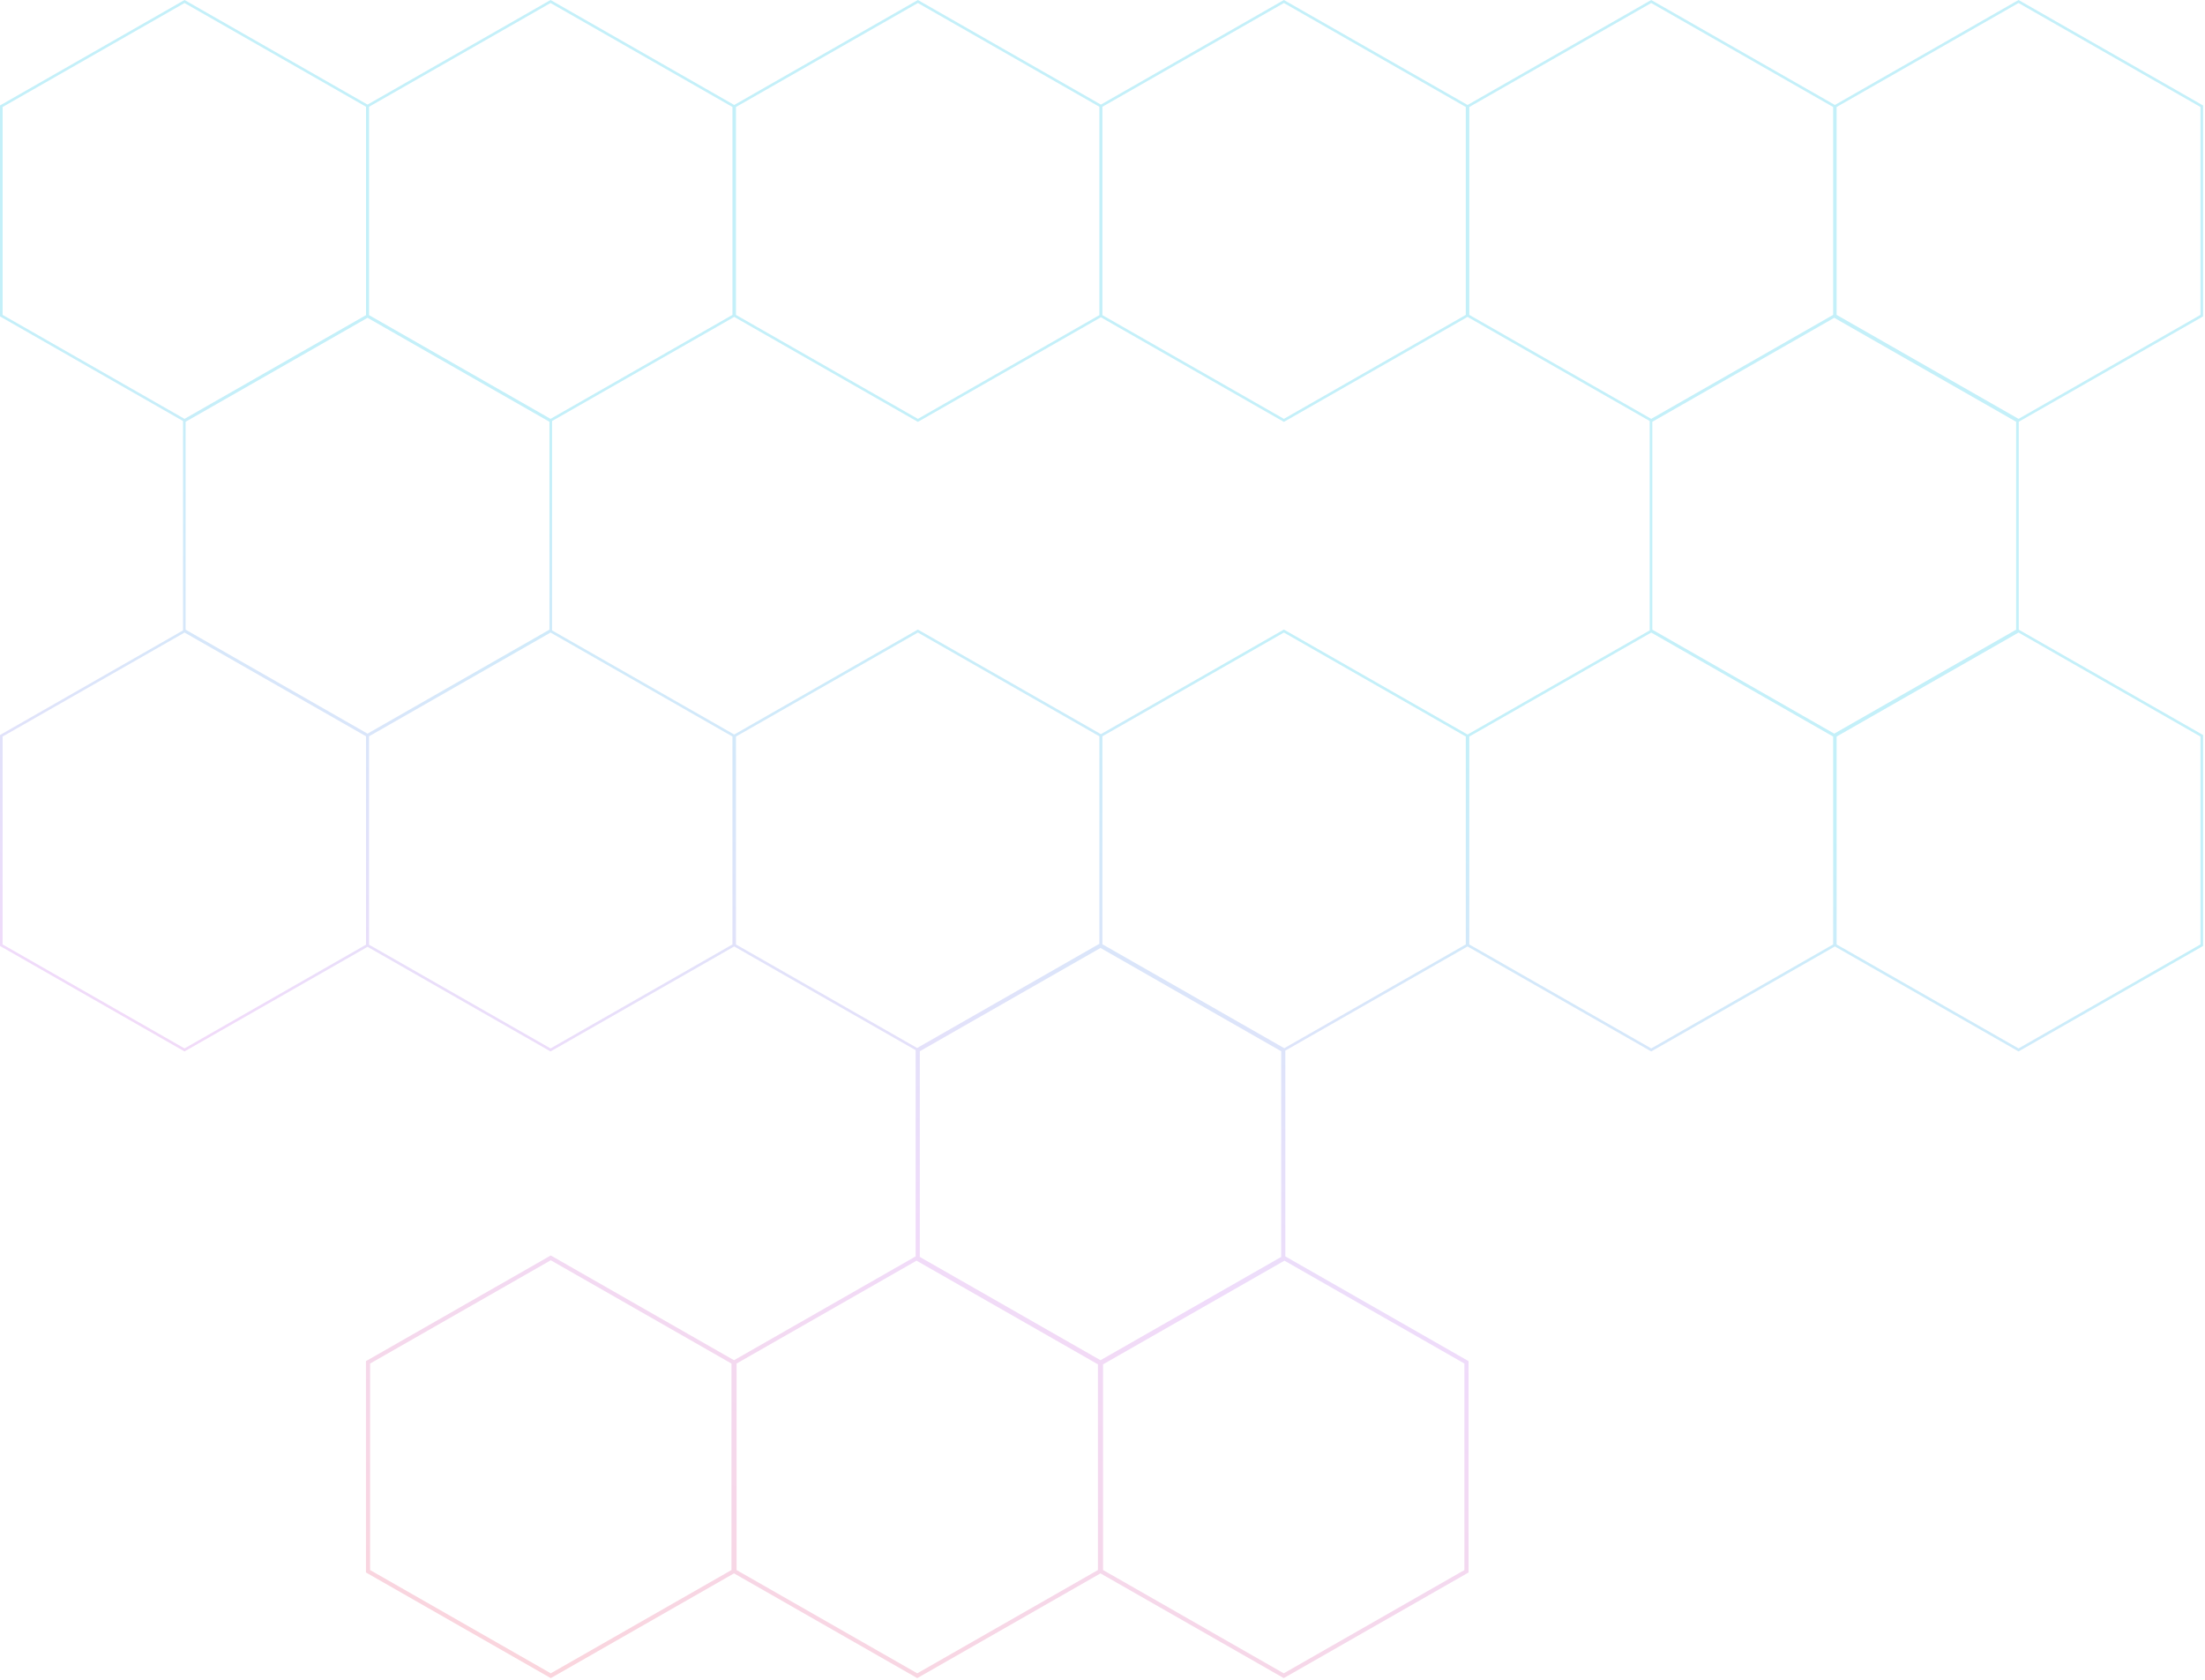
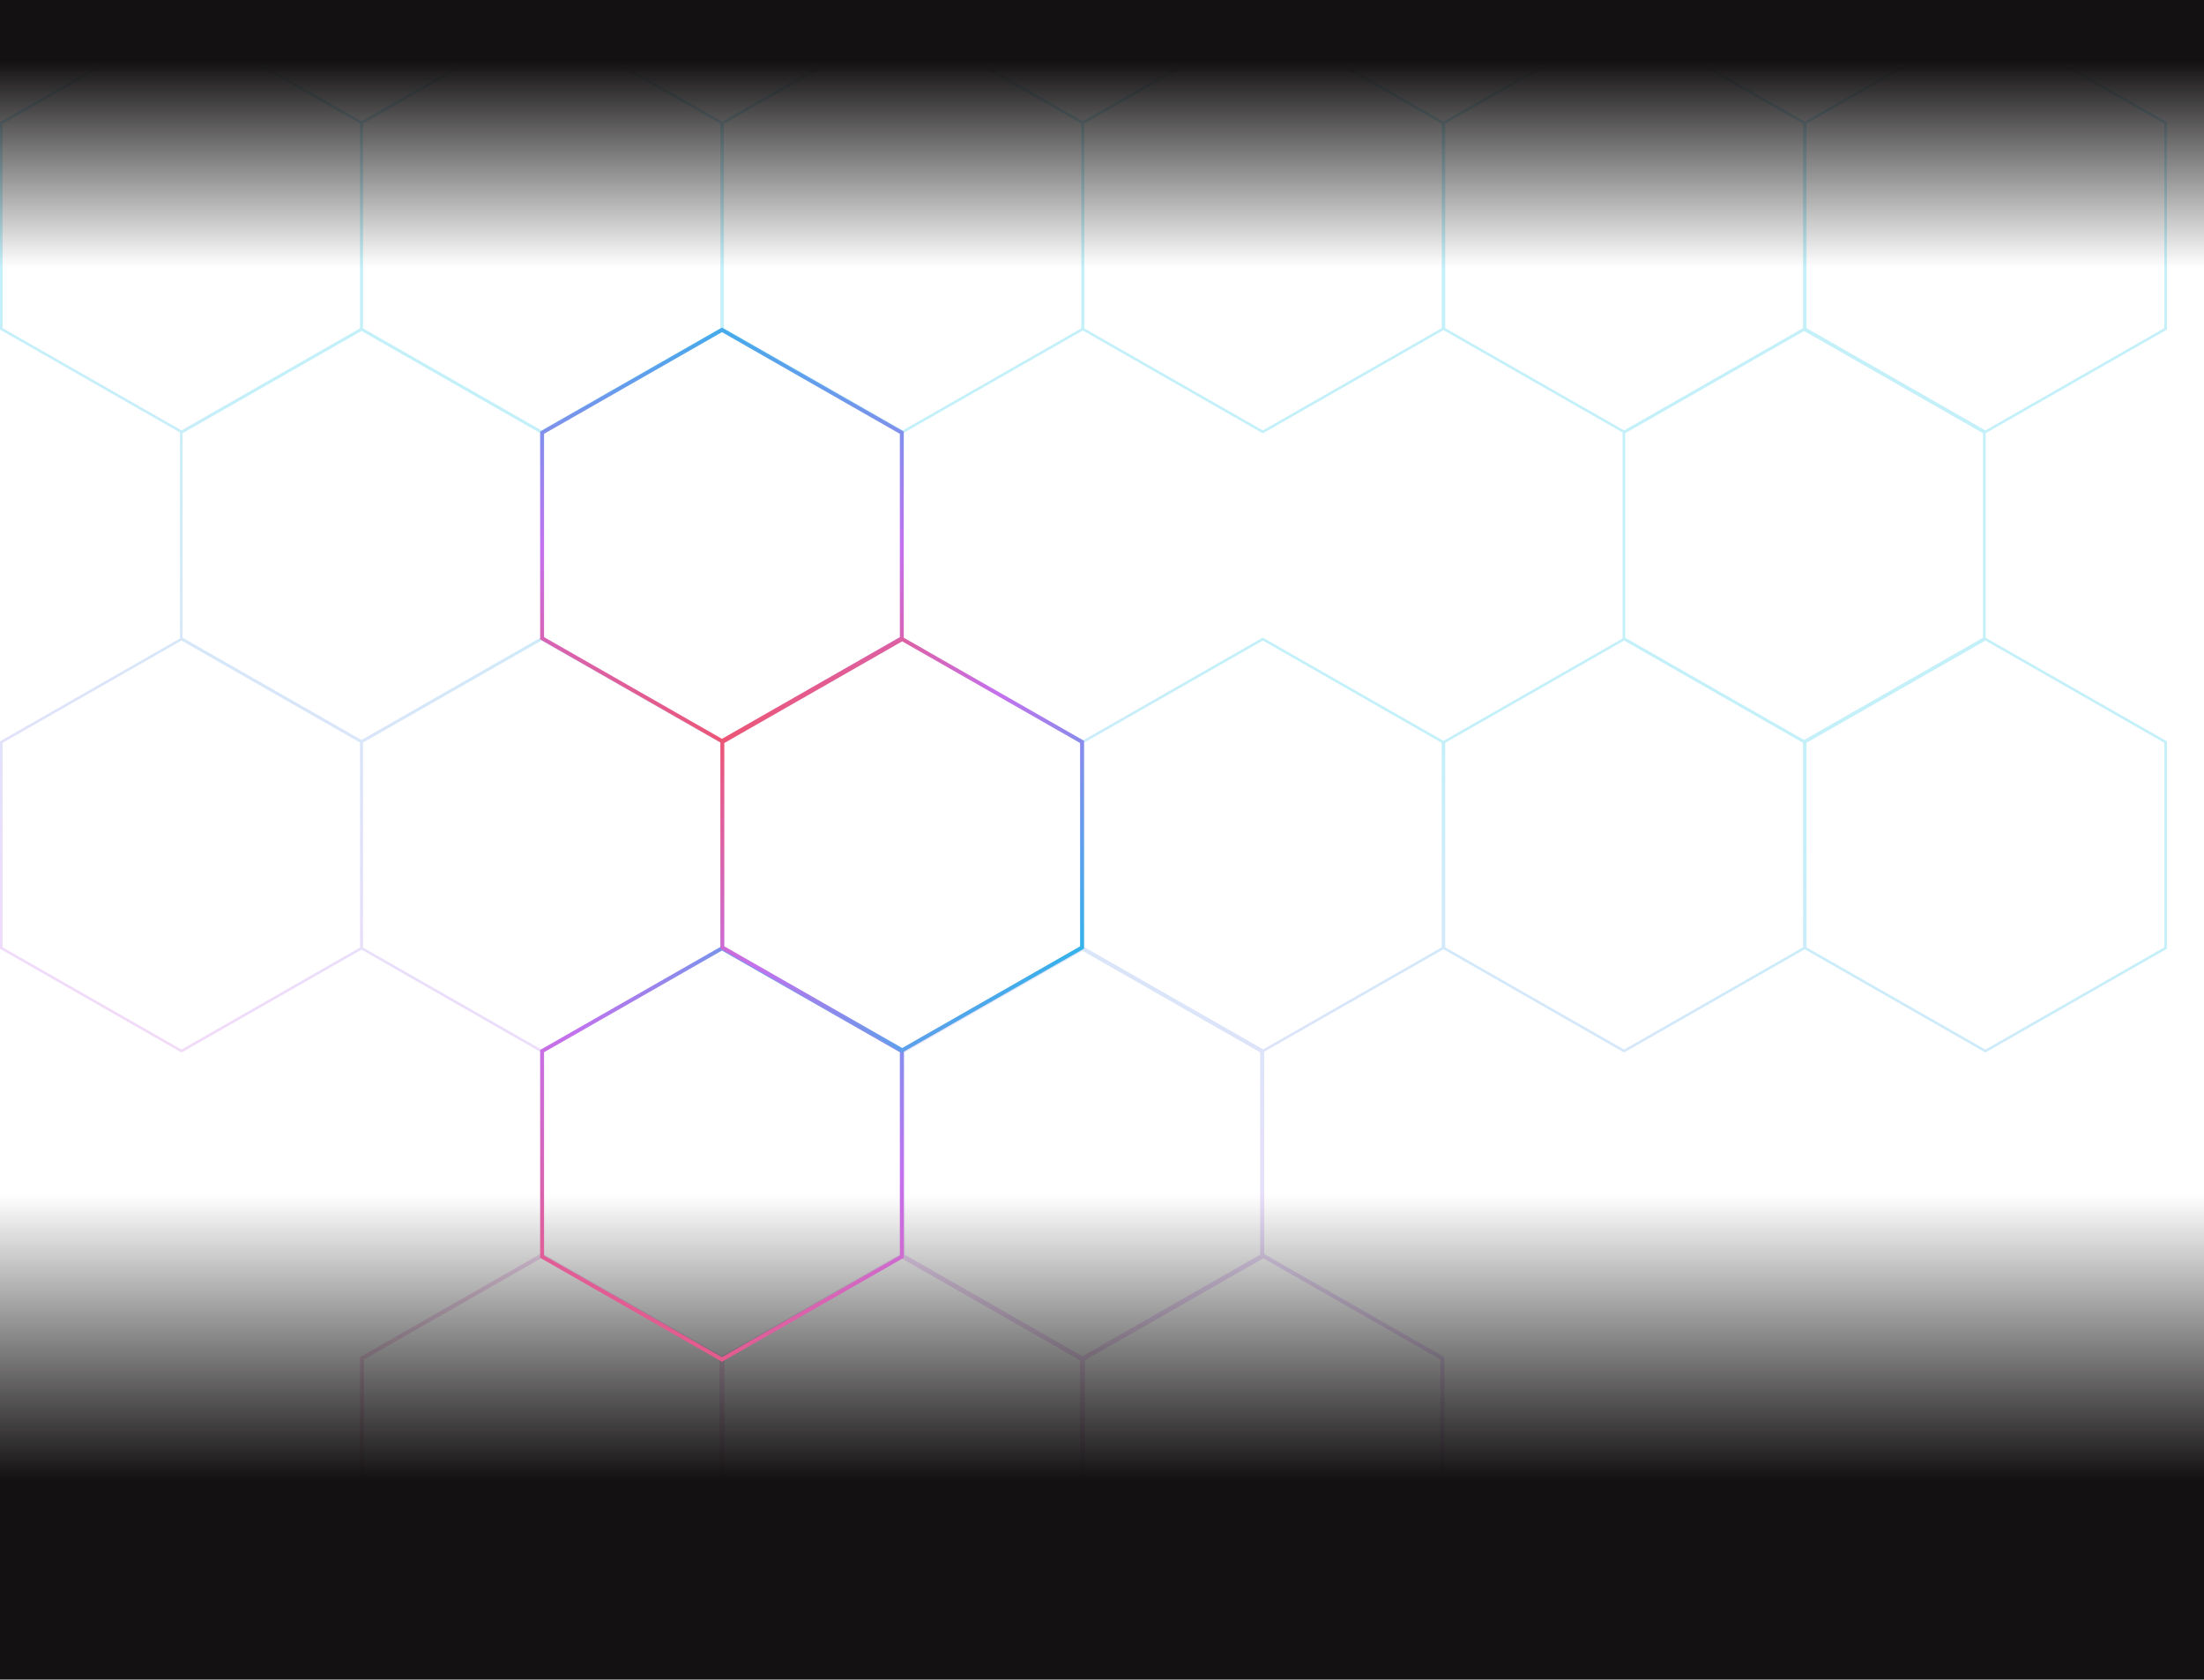
- <svg xmlns="http://www.w3.org/2000/svg" width="1109" height="845" viewBox="0 0 1109 845" fill="none">
-   <path opacity="0.25" fill-rule="evenodd" clip-rule="evenodd" d="M554.451 53.693L645.731 1.514L737.225 53.815V158.395L645.731 210.696L554.451 158.517V53.693ZM553.687 52.616L645.731 0L738.104 52.803L830.477 0L922.85 52.803L1015.22 0L1108.03 53.052V159.157L1015.33 212.148V316.732L1108.03 369.724V475.828L1015.22 528.881L922.85 476.077L830.477 528.881L738.104 476.077L646.457 528.466V631.975L738.619 684.665V790.965L645.653 844.115L553.492 791.424L461.331 844.115L369.169 791.424L277.008 844.115L184.043 790.965V684.665L277.008 631.515L369.169 684.205L460.527 631.975V528.243L369.27 476.077L276.897 528.881L184.853 476.265L92.808 528.881L0 475.828V369.724L92.044 317.108V211.773L0 159.157V53.052L92.808 0L184.853 52.616L276.897 0L369.27 52.803L461.643 0L553.687 52.616ZM552.923 474.747L461.264 527.15L370.149 475.066V370.486L461.643 318.185L552.923 370.364V474.747ZM645.915 527.262L554.451 474.97V370.364L645.731 318.185L737.225 370.486V475.066L645.915 527.262ZM738.104 159.406L829.713 211.773V317.108L738.104 369.475L645.731 316.671L553.687 369.287L461.643 316.671L369.27 369.475L277.661 317.108V211.773L369.27 159.406L461.643 212.209L553.687 159.594L645.731 212.209L738.104 159.406ZM552.923 53.693L461.643 1.514L370.149 53.815V158.395L461.643 210.696L552.923 158.517V53.693ZM184.088 370.364V475.188L92.808 527.367L1.315 475.066V370.486L92.808 318.185L184.088 370.364ZM185.617 475.188V370.364L276.897 318.185L368.39 370.486V475.066L276.897 527.367L185.617 475.188ZM185.617 158.517L276.897 210.696L368.39 158.395V53.815L276.897 1.514L185.617 53.693V158.517ZM184.088 53.693V158.517L92.808 210.696L1.315 158.395V53.815L92.808 1.514L184.088 53.693ZM830.477 318.185L738.984 370.486V475.066L830.477 527.367L921.97 475.066V370.486L830.477 318.185ZM923.73 370.486L1015.22 318.185L1106.72 370.486V475.066L1015.22 527.367L923.73 475.066V370.486ZM830.477 1.514L738.984 53.815V158.395L830.477 210.696L921.97 158.395V53.815L830.477 1.514ZM923.73 53.815L1015.22 1.514L1106.72 53.815V158.395L1015.22 210.696L923.73 158.395V53.815ZM93.359 212.15L184.853 159.85L276.346 212.15V316.731L184.853 369.031L93.359 316.731V212.15ZM831.028 212.15L922.521 159.85L1014.01 212.15V316.731L922.521 369.031L831.028 316.731V212.15ZM553.492 476.834L462.621 528.787V632.253L553.492 684.205L644.363 632.253V528.787L553.492 476.834ZM554.783 686.283L646.006 634.129L736.524 685.88V789.75L645.653 841.702L554.783 789.75V686.283ZM370.46 685.88L460.978 634.129L552.201 686.283V789.75L461.331 841.702L370.46 789.75V685.88ZM277.008 633.928L186.137 685.88V789.75L277.008 841.702L367.879 789.75V685.88L277.008 633.928Z" fill="url(#paint0_linear_440_265)" />
+ <svg xmlns="http://www.w3.org/2000/svg" width="1127" height="859" viewBox="0 0 1127 859" fill="none">
+   <path opacity="0.25" fill-rule="evenodd" clip-rule="evenodd" d="M554.451 63.116L645.731 10.938L737.225 63.238V167.819L645.731 220.119L554.451 167.941V63.116ZM553.687 62.039L645.731 9.424L738.104 62.227L830.477 9.424L922.85 62.227L1015.22 9.424L1108.03 62.476V168.581L1015.33 221.572V326.156L1108.03 379.148V485.252L1015.22 538.305L922.85 485.501L830.477 538.305L738.104 485.501L646.457 537.889V641.398L738.619 694.089V800.389L645.653 853.538L553.492 800.848L461.331 853.538L369.169 800.848L277.008 853.538L184.043 800.389V694.089L277.008 640.939L369.169 693.629L460.527 641.398V537.667L369.27 485.501L276.897 538.305L184.853 485.689L92.808 538.305L0 485.252V379.148L92.044 326.532V221.196L0 168.581V62.476L92.808 9.424L184.853 62.039L276.897 9.424L369.27 62.227L461.643 9.424L553.687 62.039ZM552.923 484.171L461.264 536.574L370.149 484.49V379.91L461.643 327.609L552.923 379.788V484.171ZM645.915 536.686L554.451 484.394V379.788L645.731 327.609L737.225 379.91V484.49L645.915 536.686ZM738.104 168.83L829.713 221.196V326.532L738.104 378.899L645.731 326.095L553.687 378.711L461.643 326.095L369.27 378.899L277.661 326.532V221.196L369.27 168.83L461.643 221.633L553.687 169.018L645.731 221.633L738.104 168.83ZM552.923 63.116L461.643 10.938L370.149 63.238V167.819L461.643 220.119L552.923 167.941V63.116ZM184.088 379.788V484.612L92.808 536.791L1.315 484.49V379.91L92.808 327.609L184.088 379.788ZM185.617 484.612V379.788L276.897 327.609L368.39 379.91V484.49L276.897 536.791L185.617 484.612ZM185.617 167.941L276.897 220.119L368.39 167.819V63.238L276.897 10.938L185.617 63.116V167.941ZM184.088 63.116V167.941L92.808 220.119L1.315 167.819V63.238L92.808 10.938L184.088 63.116ZM830.477 327.609L738.984 379.91V484.49L830.477 536.791L921.97 484.49V379.91L830.477 327.609ZM923.73 379.91L1015.22 327.609L1106.72 379.91V484.49L1015.22 536.791L923.73 484.49V379.91ZM830.477 10.938L738.984 63.238V167.819L830.477 220.119L921.97 167.819V63.238L830.477 10.938ZM923.73 63.238L1015.22 10.938L1106.72 63.238V167.819L1015.22 220.119L923.73 167.819V63.238ZM93.359 221.574L184.853 169.273L276.346 221.574V326.154L184.853 378.455L93.359 326.154V221.574ZM831.028 221.574L922.521 169.273L1014.01 221.574V326.154L922.521 378.455L831.028 326.154V221.574ZM553.492 486.258L462.621 538.211V641.677L553.492 693.629L644.363 641.677V538.211L553.492 486.258ZM554.783 695.707L646.006 643.553L736.524 695.304V799.173L645.653 851.126L554.783 799.173V695.707ZM370.46 695.304L460.978 643.553L552.201 695.707V799.173L461.331 851.126L370.46 799.173V695.304ZM277.008 643.352L186.137 695.304V799.173L277.008 851.126L367.879 799.173V695.304L277.008 643.352Z" fill="url(#paint0_linear_517_319)" />
+   <path d="M277.202 221.296L369.167 168.718L461.133 221.296V326.436L369.167 379.014L277.202 326.436V221.296Z" stroke="url(#paint1_linear_517_319)" stroke-width="2" />
+   <rect y="611" width="1127" height="248" fill="url(#paint2_linear_517_319)" />
+   <path d="M277.202 537.578L369.167 485L461.133 537.578V642.717L369.167 695.295L277.202 642.717V537.578Z" stroke="url(#paint3_linear_517_319)" stroke-width="2" />
+   <path d="M369.366 379.437L461.331 326.859L553.297 379.437V484.577L461.331 537.155L369.366 484.577V379.437Z" stroke="url(#paint4_linear_517_319)" stroke-width="2" />
+   <rect x="1127" y="137" width="1127" height="137" transform="rotate(-180 1127 137)" fill="url(#paint5_linear_517_319)" />
  <defs>
-     <linearGradient id="paint0_linear_440_265" x1="698.04" y1="271.364" x2="493.577" y2="976.396" gradientUnits="userSpaceOnUse">
+     <linearGradient id="paint0_linear_517_319" x1="698.04" y1="280.788" x2="493.577" y2="985.82" gradientUnits="userSpaceOnUse">
      <stop offset="0.112" stop-color="#12C2E9" />
      <stop offset="0.536" stop-color="#C471ED" />
      <stop offset="1" stop-color="#F64F59" />
    </linearGradient>
+     <linearGradient id="paint1_linear_517_319" x1="369.681" y1="123.317" x2="369.681" y2="402.545" gradientUnits="userSpaceOnUse">
+       <stop stop-color="#12C2E9" />
+       <stop offset="0.566" stop-color="#C471ED" />
+       <stop offset="1" stop-color="#F64F59" />
+     </linearGradient>
+     <linearGradient id="paint2_linear_517_319" x1="563.5" y1="611" x2="563.5" y2="859" gradientUnits="userSpaceOnUse">
+       <stop stop-color="#131112" stop-opacity="0" />
+       <stop offset="0.589" stop-color="#131112" />
+     </linearGradient>
+     <linearGradient id="paint3_linear_517_319" x1="460.805" y1="367.075" x2="301.094" y2="737.815" gradientUnits="userSpaceOnUse">
+       <stop offset="0.112" stop-color="#12C2E9" />
+       <stop offset="0.536" stop-color="#C471ED" />
+       <stop offset="1" stop-color="#F64F59" />
+     </linearGradient>
+     <linearGradient id="paint4_linear_517_319" x1="568.679" y1="509.506" x2="377.025" y2="337.751" gradientUnits="userSpaceOnUse">
+       <stop stop-color="#12C2E9" />
+       <stop offset="0.566" stop-color="#C471ED" />
+       <stop offset="1" stop-color="#F64F59" />
+     </linearGradient>
+     <linearGradient id="paint5_linear_517_319" x1="1690.5" y1="137" x2="1690.5" y2="274" gradientUnits="userSpaceOnUse">
+       <stop stop-color="#131112" stop-opacity="0" />
+       <stop offset="0.773" stop-color="#131112" />
+     </linearGradient>
  </defs>
</svg>
